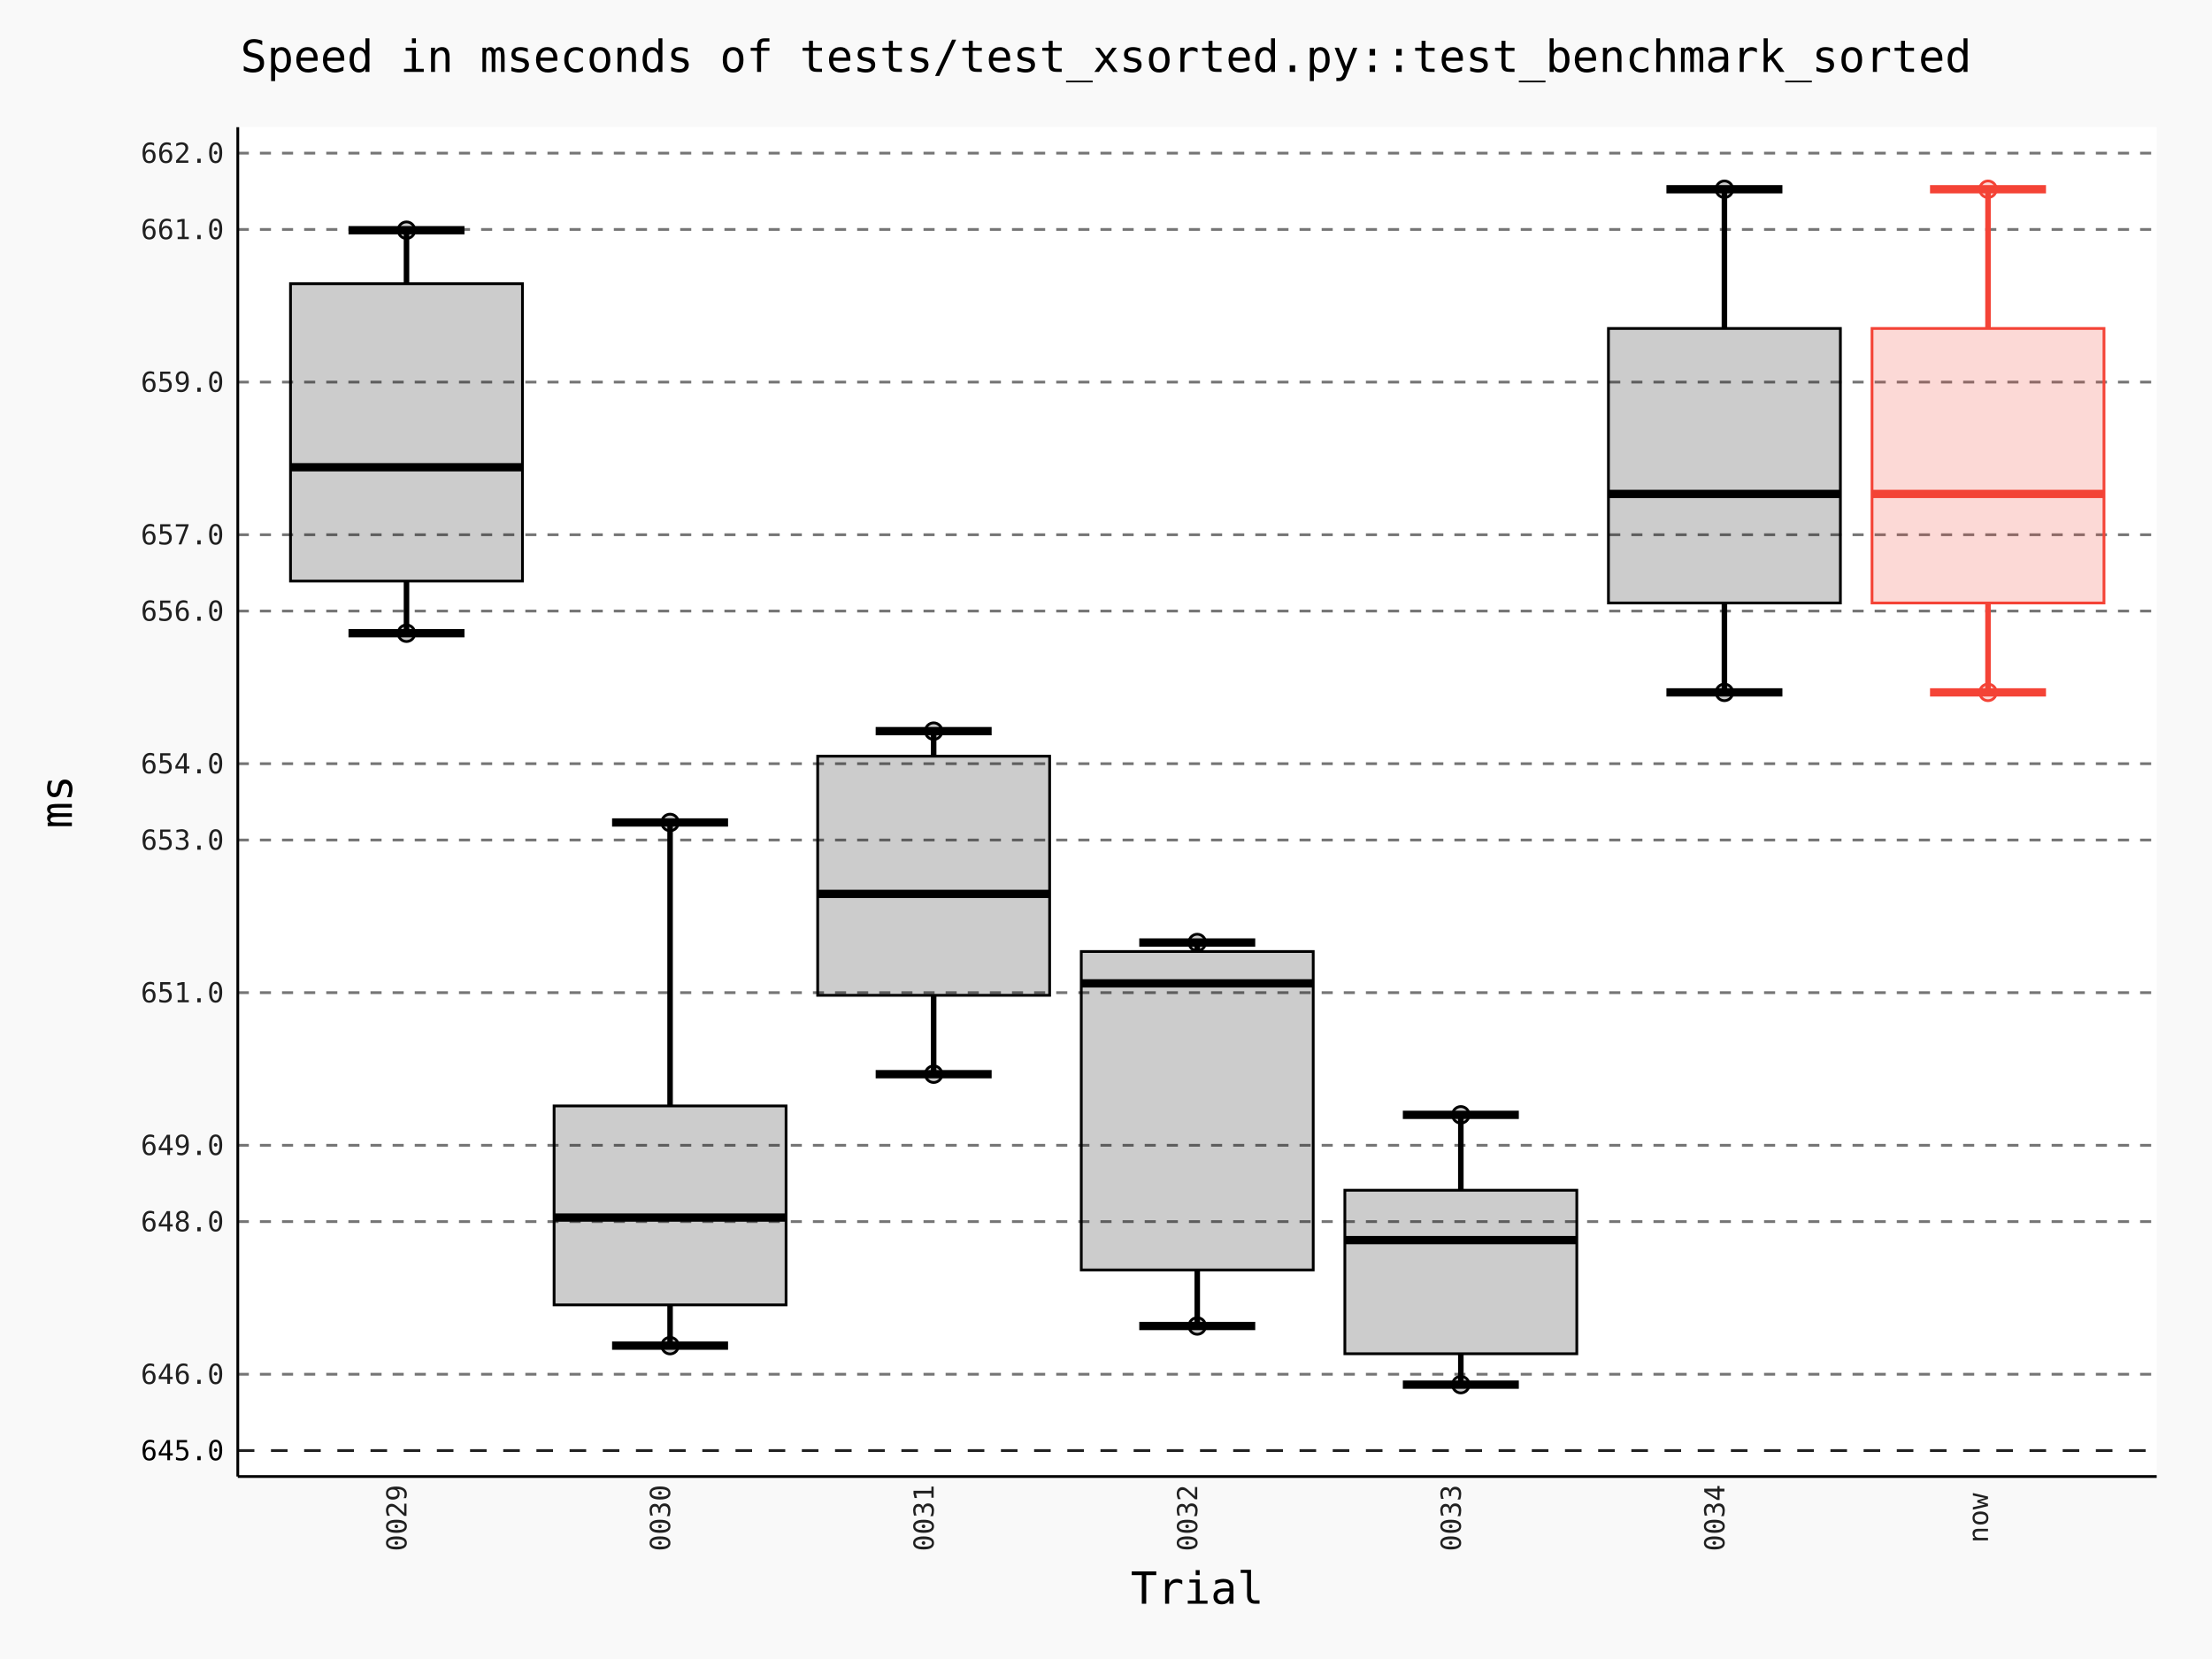
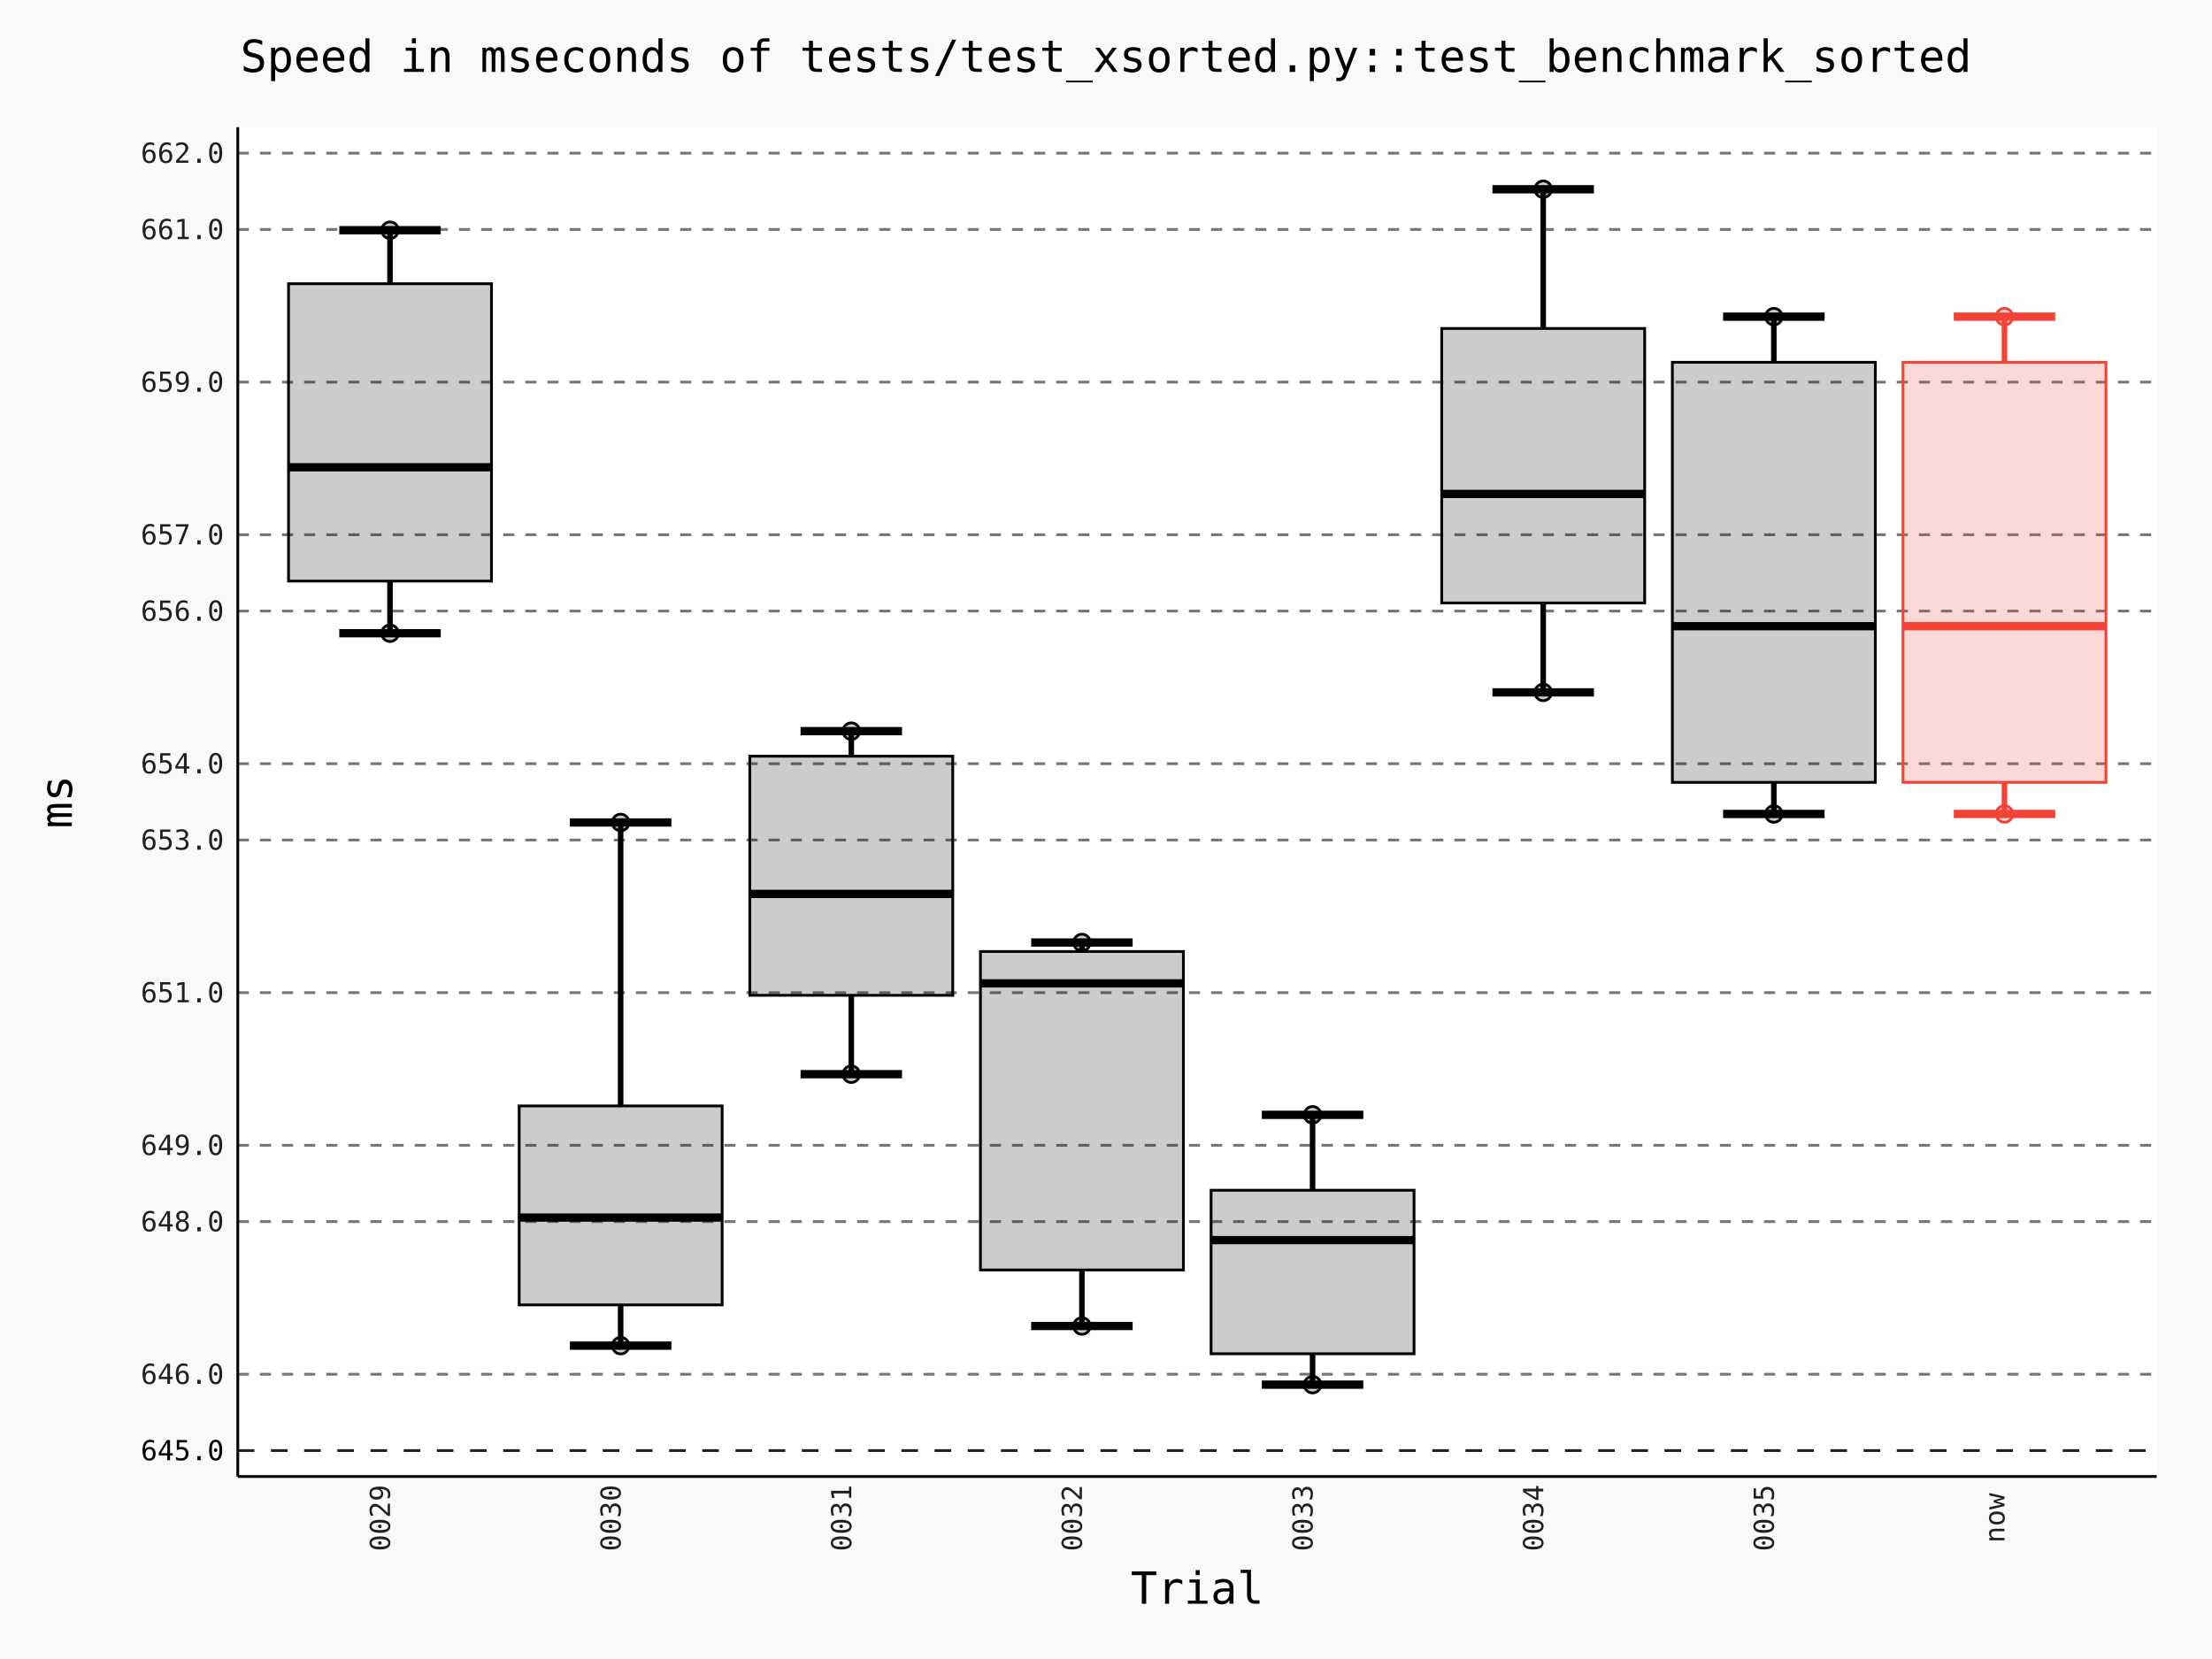
- <svg xmlns="http://www.w3.org/2000/svg" class="pygal-chart" id="chart-339f5dbf-b351-4ff3-ad0c-7bf2bdeac230" viewBox="0 0 800 600">
+ <svg xmlns="http://www.w3.org/2000/svg" class="pygal-chart" id="chart-b8a32f6a-bc6c-455d-8161-74cf282fad74" viewBox="0 0 800 600">
  <defs>
-     <style type="text/css">#chart-339f5dbf-b351-4ff3-ad0c-7bf2bdeac230{-webkit-user-select:none;-webkit-font-smoothing:antialiased;font-family:Consolas,"Deja Vu Sans Mono","Bitstream Vera Sans Mono","Courier New",monospace}#chart-339f5dbf-b351-4ff3-ad0c-7bf2bdeac230 .title{font-family:Consolas,"Deja Vu Sans Mono","Bitstream Vera Sans Mono","Courier New",monospace;font-size:16px}#chart-339f5dbf-b351-4ff3-ad0c-7bf2bdeac230 .legends .legend text{font-family:Consolas,"Deja Vu Sans Mono","Bitstream Vera Sans Mono","Courier New",monospace;font-size:14px}#chart-339f5dbf-b351-4ff3-ad0c-7bf2bdeac230 .axis text{font-family:Consolas,"Deja Vu Sans Mono","Bitstream Vera Sans Mono","Courier New",monospace;font-size:10px}#chart-339f5dbf-b351-4ff3-ad0c-7bf2bdeac230 .axis text.major{font-family:Consolas,"Deja Vu Sans Mono","Bitstream Vera Sans Mono","Courier New",monospace;font-size:10px}#chart-339f5dbf-b351-4ff3-ad0c-7bf2bdeac230 .series text{font-family:Consolas,"Deja Vu Sans Mono","Bitstream Vera Sans Mono","Courier New",monospace;font-size:8px}#chart-339f5dbf-b351-4ff3-ad0c-7bf2bdeac230 .tooltip{font-family:Consolas,"Deja Vu Sans Mono","Bitstream Vera Sans Mono","Courier New",monospace;font-size:14px}#chart-339f5dbf-b351-4ff3-ad0c-7bf2bdeac230 text.no_data{font-family:Consolas,"Deja Vu Sans Mono","Bitstream Vera Sans Mono","Courier New",monospace;font-size:64px}
- #chart-339f5dbf-b351-4ff3-ad0c-7bf2bdeac230{background-color:rgba(249,249,249,1)}#chart-339f5dbf-b351-4ff3-ad0c-7bf2bdeac230 path,#chart-339f5dbf-b351-4ff3-ad0c-7bf2bdeac230 line,#chart-339f5dbf-b351-4ff3-ad0c-7bf2bdeac230 rect,#chart-339f5dbf-b351-4ff3-ad0c-7bf2bdeac230 circle{-webkit-transition:150ms;-moz-transition:150ms;transition:150ms}#chart-339f5dbf-b351-4ff3-ad0c-7bf2bdeac230 .graph &gt; .background{fill:rgba(249,249,249,1)}#chart-339f5dbf-b351-4ff3-ad0c-7bf2bdeac230 .plot &gt; .background{fill:rgba(255,255,255,1)}#chart-339f5dbf-b351-4ff3-ad0c-7bf2bdeac230 .graph{fill:rgba(0,0,0,.87)}#chart-339f5dbf-b351-4ff3-ad0c-7bf2bdeac230 text.no_data{fill:rgba(0,0,0,1)}#chart-339f5dbf-b351-4ff3-ad0c-7bf2bdeac230 .title{fill:rgba(0,0,0,1)}#chart-339f5dbf-b351-4ff3-ad0c-7bf2bdeac230 .legends .legend text{fill:rgba(0,0,0,.87)}#chart-339f5dbf-b351-4ff3-ad0c-7bf2bdeac230 .legends .legend:hover text{fill:rgba(0,0,0,1)}#chart-339f5dbf-b351-4ff3-ad0c-7bf2bdeac230 .axis .line{stroke:rgba(0,0,0,1)}#chart-339f5dbf-b351-4ff3-ad0c-7bf2bdeac230 .axis .guide.line{stroke:rgba(0,0,0,.54)}#chart-339f5dbf-b351-4ff3-ad0c-7bf2bdeac230 .axis .major.line{stroke:rgba(0,0,0,.87)}#chart-339f5dbf-b351-4ff3-ad0c-7bf2bdeac230 .axis text.major{fill:rgba(0,0,0,1)}#chart-339f5dbf-b351-4ff3-ad0c-7bf2bdeac230 .axis.y .guides:hover .guide.line,#chart-339f5dbf-b351-4ff3-ad0c-7bf2bdeac230 .line-graph .axis.x .guides:hover .guide.line,#chart-339f5dbf-b351-4ff3-ad0c-7bf2bdeac230 .stackedline-graph .axis.x .guides:hover .guide.line,#chart-339f5dbf-b351-4ff3-ad0c-7bf2bdeac230 .xy-graph .axis.x .guides:hover .guide.line{stroke:rgba(0,0,0,1)}#chart-339f5dbf-b351-4ff3-ad0c-7bf2bdeac230 .axis .guides:hover text{fill:rgba(0,0,0,1)}#chart-339f5dbf-b351-4ff3-ad0c-7bf2bdeac230 .reactive{fill-opacity:.7}#chart-339f5dbf-b351-4ff3-ad0c-7bf2bdeac230 .reactive.active,#chart-339f5dbf-b351-4ff3-ad0c-7bf2bdeac230 .active .reactive{fill-opacity:.8;stroke-width:4}#chart-339f5dbf-b351-4ff3-ad0c-7bf2bdeac230 .series text{fill:rgba(0,0,0,1)}#chart-339f5dbf-b351-4ff3-ad0c-7bf2bdeac230 .tooltip rect{fill:rgba(255,255,255,1);stroke:rgba(0,0,0,1);-webkit-transition:opacity 150ms;-moz-transition:opacity 150ms;transition:opacity 150ms}#chart-339f5dbf-b351-4ff3-ad0c-7bf2bdeac230 .tooltip .label{fill:rgba(0,0,0,.87)}#chart-339f5dbf-b351-4ff3-ad0c-7bf2bdeac230 .tooltip .label{fill:rgba(0,0,0,.87)}#chart-339f5dbf-b351-4ff3-ad0c-7bf2bdeac230 .tooltip .legend{font-size:.8em;fill:rgba(0,0,0,.54)}#chart-339f5dbf-b351-4ff3-ad0c-7bf2bdeac230 .tooltip .x_label{font-size:.6em;fill:rgba(0,0,0,1)}#chart-339f5dbf-b351-4ff3-ad0c-7bf2bdeac230 .tooltip .value{font-size:1.5em}#chart-339f5dbf-b351-4ff3-ad0c-7bf2bdeac230 .map-element{fill:rgba(0,0,0,.87);stroke:rgba(0,0,0,.54) !important;opacity:.9;stroke-width:3;-webkit-transition:opacity 150ms;-moz-transition:opacity 150ms;transition:opacity 150ms}#chart-339f5dbf-b351-4ff3-ad0c-7bf2bdeac230 .map-element:hover{opacity:1;stroke-width:10}#chart-339f5dbf-b351-4ff3-ad0c-7bf2bdeac230 .color-0,#chart-339f5dbf-b351-4ff3-ad0c-7bf2bdeac230 .color-0 a:visited{stroke:#000000;fill:#000000}#chart-339f5dbf-b351-4ff3-ad0c-7bf2bdeac230 .color-1,#chart-339f5dbf-b351-4ff3-ad0c-7bf2bdeac230 .color-1 a:visited{stroke:#000000;fill:#000000}#chart-339f5dbf-b351-4ff3-ad0c-7bf2bdeac230 .color-2,#chart-339f5dbf-b351-4ff3-ad0c-7bf2bdeac230 .color-2 a:visited{stroke:#000000;fill:#000000}#chart-339f5dbf-b351-4ff3-ad0c-7bf2bdeac230 .color-3,#chart-339f5dbf-b351-4ff3-ad0c-7bf2bdeac230 .color-3 a:visited{stroke:#000000;fill:#000000}#chart-339f5dbf-b351-4ff3-ad0c-7bf2bdeac230 .color-4,#chart-339f5dbf-b351-4ff3-ad0c-7bf2bdeac230 .color-4 a:visited{stroke:#000000;fill:#000000}#chart-339f5dbf-b351-4ff3-ad0c-7bf2bdeac230 .color-5,#chart-339f5dbf-b351-4ff3-ad0c-7bf2bdeac230 .color-5 a:visited{stroke:#000000;fill:#000000}#chart-339f5dbf-b351-4ff3-ad0c-7bf2bdeac230 .color-6,#chart-339f5dbf-b351-4ff3-ad0c-7bf2bdeac230 .color-6 a:visited{stroke:#F44336;fill:#F44336}#chart-339f5dbf-b351-4ff3-ad0c-7bf2bdeac230 .text-overlay .color-0 text{fill:white}#chart-339f5dbf-b351-4ff3-ad0c-7bf2bdeac230 .text-overlay .color-1 text{fill:white}#chart-339f5dbf-b351-4ff3-ad0c-7bf2bdeac230 .text-overlay .color-2 text{fill:white}#chart-339f5dbf-b351-4ff3-ad0c-7bf2bdeac230 .text-overlay .color-3 text{fill:white}#chart-339f5dbf-b351-4ff3-ad0c-7bf2bdeac230 .text-overlay .color-4 text{fill:white}#chart-339f5dbf-b351-4ff3-ad0c-7bf2bdeac230 .text-overlay .color-5 text{fill:white}#chart-339f5dbf-b351-4ff3-ad0c-7bf2bdeac230 .text-overlay .color-6 text{fill:black}
- #chart-339f5dbf-b351-4ff3-ad0c-7bf2bdeac230 text.no_data{text-anchor:middle}#chart-339f5dbf-b351-4ff3-ad0c-7bf2bdeac230 .guide.line{fill-opacity:0}#chart-339f5dbf-b351-4ff3-ad0c-7bf2bdeac230 .centered{text-anchor:middle}#chart-339f5dbf-b351-4ff3-ad0c-7bf2bdeac230 .title{text-anchor:middle}#chart-339f5dbf-b351-4ff3-ad0c-7bf2bdeac230 .legends .legend text{fill-opacity:1}#chart-339f5dbf-b351-4ff3-ad0c-7bf2bdeac230 .axis.x text{text-anchor:middle}#chart-339f5dbf-b351-4ff3-ad0c-7bf2bdeac230 .axis.x:not(.web) text[transform]{text-anchor:start}#chart-339f5dbf-b351-4ff3-ad0c-7bf2bdeac230 .axis.y text{text-anchor:end}#chart-339f5dbf-b351-4ff3-ad0c-7bf2bdeac230 .axis.y2 text{text-anchor:start}#chart-339f5dbf-b351-4ff3-ad0c-7bf2bdeac230 .axis .guide.line{stroke-dasharray:4,4}#chart-339f5dbf-b351-4ff3-ad0c-7bf2bdeac230 .axis .major.guide.line{stroke-dasharray:6,6}#chart-339f5dbf-b351-4ff3-ad0c-7bf2bdeac230 .horizontal .axis.y .guide.line,#chart-339f5dbf-b351-4ff3-ad0c-7bf2bdeac230 .horizontal .axis.y2 .guide.line,#chart-339f5dbf-b351-4ff3-ad0c-7bf2bdeac230 .vertical .axis.x .guide.line{opacity:0}#chart-339f5dbf-b351-4ff3-ad0c-7bf2bdeac230 .horizontal .axis.always_show .guide.line,#chart-339f5dbf-b351-4ff3-ad0c-7bf2bdeac230 .vertical .axis.always_show .guide.line{opacity:1 !important}#chart-339f5dbf-b351-4ff3-ad0c-7bf2bdeac230 .axis.y .guides:hover .guide.line,#chart-339f5dbf-b351-4ff3-ad0c-7bf2bdeac230 .axis.y2 .guides:hover .guide.line,#chart-339f5dbf-b351-4ff3-ad0c-7bf2bdeac230 .axis.x .guides:hover .guide.line{opacity:1}#chart-339f5dbf-b351-4ff3-ad0c-7bf2bdeac230 .axis .guides:hover text{opacity:1}#chart-339f5dbf-b351-4ff3-ad0c-7bf2bdeac230 .nofill{fill:none}#chart-339f5dbf-b351-4ff3-ad0c-7bf2bdeac230 .subtle-fill{fill-opacity:.2}#chart-339f5dbf-b351-4ff3-ad0c-7bf2bdeac230 .dot{stroke-width:1px;fill-opacity:1}#chart-339f5dbf-b351-4ff3-ad0c-7bf2bdeac230 .dot.active{stroke-width:5px}#chart-339f5dbf-b351-4ff3-ad0c-7bf2bdeac230 .dot.negative{fill:transparent}#chart-339f5dbf-b351-4ff3-ad0c-7bf2bdeac230 text,#chart-339f5dbf-b351-4ff3-ad0c-7bf2bdeac230 tspan{stroke:none !important}#chart-339f5dbf-b351-4ff3-ad0c-7bf2bdeac230 .series text.active{opacity:1}#chart-339f5dbf-b351-4ff3-ad0c-7bf2bdeac230 .tooltip rect{fill-opacity:.95;stroke-width:.5}#chart-339f5dbf-b351-4ff3-ad0c-7bf2bdeac230 .tooltip text{fill-opacity:1}
+     <style type="text/css">#chart-b8a32f6a-bc6c-455d-8161-74cf282fad74{-webkit-user-select:none;-webkit-font-smoothing:antialiased;font-family:Consolas,"Deja Vu Sans Mono","Bitstream Vera Sans Mono","Courier New",monospace}#chart-b8a32f6a-bc6c-455d-8161-74cf282fad74 .title{font-family:Consolas,"Deja Vu Sans Mono","Bitstream Vera Sans Mono","Courier New",monospace;font-size:16px}#chart-b8a32f6a-bc6c-455d-8161-74cf282fad74 .legends .legend text{font-family:Consolas,"Deja Vu Sans Mono","Bitstream Vera Sans Mono","Courier New",monospace;font-size:14px}#chart-b8a32f6a-bc6c-455d-8161-74cf282fad74 .axis text{font-family:Consolas,"Deja Vu Sans Mono","Bitstream Vera Sans Mono","Courier New",monospace;font-size:10px}#chart-b8a32f6a-bc6c-455d-8161-74cf282fad74 .axis text.major{font-family:Consolas,"Deja Vu Sans Mono","Bitstream Vera Sans Mono","Courier New",monospace;font-size:10px}#chart-b8a32f6a-bc6c-455d-8161-74cf282fad74 .series text{font-family:Consolas,"Deja Vu Sans Mono","Bitstream Vera Sans Mono","Courier New",monospace;font-size:8px}#chart-b8a32f6a-bc6c-455d-8161-74cf282fad74 .tooltip{font-family:Consolas,"Deja Vu Sans Mono","Bitstream Vera Sans Mono","Courier New",monospace;font-size:14px}#chart-b8a32f6a-bc6c-455d-8161-74cf282fad74 text.no_data{font-family:Consolas,"Deja Vu Sans Mono","Bitstream Vera Sans Mono","Courier New",monospace;font-size:64px}
+ #chart-b8a32f6a-bc6c-455d-8161-74cf282fad74{background-color:rgba(249,249,249,1)}#chart-b8a32f6a-bc6c-455d-8161-74cf282fad74 path,#chart-b8a32f6a-bc6c-455d-8161-74cf282fad74 line,#chart-b8a32f6a-bc6c-455d-8161-74cf282fad74 rect,#chart-b8a32f6a-bc6c-455d-8161-74cf282fad74 circle{-webkit-transition:150ms;-moz-transition:150ms;transition:150ms}#chart-b8a32f6a-bc6c-455d-8161-74cf282fad74 .graph &gt; .background{fill:rgba(249,249,249,1)}#chart-b8a32f6a-bc6c-455d-8161-74cf282fad74 .plot &gt; .background{fill:rgba(255,255,255,1)}#chart-b8a32f6a-bc6c-455d-8161-74cf282fad74 .graph{fill:rgba(0,0,0,.87)}#chart-b8a32f6a-bc6c-455d-8161-74cf282fad74 text.no_data{fill:rgba(0,0,0,1)}#chart-b8a32f6a-bc6c-455d-8161-74cf282fad74 .title{fill:rgba(0,0,0,1)}#chart-b8a32f6a-bc6c-455d-8161-74cf282fad74 .legends .legend text{fill:rgba(0,0,0,.87)}#chart-b8a32f6a-bc6c-455d-8161-74cf282fad74 .legends .legend:hover text{fill:rgba(0,0,0,1)}#chart-b8a32f6a-bc6c-455d-8161-74cf282fad74 .axis .line{stroke:rgba(0,0,0,1)}#chart-b8a32f6a-bc6c-455d-8161-74cf282fad74 .axis .guide.line{stroke:rgba(0,0,0,.54)}#chart-b8a32f6a-bc6c-455d-8161-74cf282fad74 .axis .major.line{stroke:rgba(0,0,0,.87)}#chart-b8a32f6a-bc6c-455d-8161-74cf282fad74 .axis text.major{fill:rgba(0,0,0,1)}#chart-b8a32f6a-bc6c-455d-8161-74cf282fad74 .axis.y .guides:hover .guide.line,#chart-b8a32f6a-bc6c-455d-8161-74cf282fad74 .line-graph .axis.x .guides:hover .guide.line,#chart-b8a32f6a-bc6c-455d-8161-74cf282fad74 .stackedline-graph .axis.x .guides:hover .guide.line,#chart-b8a32f6a-bc6c-455d-8161-74cf282fad74 .xy-graph .axis.x .guides:hover .guide.line{stroke:rgba(0,0,0,1)}#chart-b8a32f6a-bc6c-455d-8161-74cf282fad74 .axis .guides:hover text{fill:rgba(0,0,0,1)}#chart-b8a32f6a-bc6c-455d-8161-74cf282fad74 .reactive{fill-opacity:.7}#chart-b8a32f6a-bc6c-455d-8161-74cf282fad74 .reactive.active,#chart-b8a32f6a-bc6c-455d-8161-74cf282fad74 .active .reactive{fill-opacity:.8;stroke-width:4}#chart-b8a32f6a-bc6c-455d-8161-74cf282fad74 .series text{fill:rgba(0,0,0,1)}#chart-b8a32f6a-bc6c-455d-8161-74cf282fad74 .tooltip rect{fill:rgba(255,255,255,1);stroke:rgba(0,0,0,1);-webkit-transition:opacity 150ms;-moz-transition:opacity 150ms;transition:opacity 150ms}#chart-b8a32f6a-bc6c-455d-8161-74cf282fad74 .tooltip .label{fill:rgba(0,0,0,.87)}#chart-b8a32f6a-bc6c-455d-8161-74cf282fad74 .tooltip .label{fill:rgba(0,0,0,.87)}#chart-b8a32f6a-bc6c-455d-8161-74cf282fad74 .tooltip .legend{font-size:.8em;fill:rgba(0,0,0,.54)}#chart-b8a32f6a-bc6c-455d-8161-74cf282fad74 .tooltip .x_label{font-size:.6em;fill:rgba(0,0,0,1)}#chart-b8a32f6a-bc6c-455d-8161-74cf282fad74 .tooltip .value{font-size:1.5em}#chart-b8a32f6a-bc6c-455d-8161-74cf282fad74 .map-element{fill:rgba(0,0,0,.87);stroke:rgba(0,0,0,.54) !important;opacity:.9;stroke-width:3;-webkit-transition:opacity 150ms;-moz-transition:opacity 150ms;transition:opacity 150ms}#chart-b8a32f6a-bc6c-455d-8161-74cf282fad74 .map-element:hover{opacity:1;stroke-width:10}#chart-b8a32f6a-bc6c-455d-8161-74cf282fad74 .color-0,#chart-b8a32f6a-bc6c-455d-8161-74cf282fad74 .color-0 a:visited{stroke:#000000;fill:#000000}#chart-b8a32f6a-bc6c-455d-8161-74cf282fad74 .color-1,#chart-b8a32f6a-bc6c-455d-8161-74cf282fad74 .color-1 a:visited{stroke:#000000;fill:#000000}#chart-b8a32f6a-bc6c-455d-8161-74cf282fad74 .color-2,#chart-b8a32f6a-bc6c-455d-8161-74cf282fad74 .color-2 a:visited{stroke:#000000;fill:#000000}#chart-b8a32f6a-bc6c-455d-8161-74cf282fad74 .color-3,#chart-b8a32f6a-bc6c-455d-8161-74cf282fad74 .color-3 a:visited{stroke:#000000;fill:#000000}#chart-b8a32f6a-bc6c-455d-8161-74cf282fad74 .color-4,#chart-b8a32f6a-bc6c-455d-8161-74cf282fad74 .color-4 a:visited{stroke:#000000;fill:#000000}#chart-b8a32f6a-bc6c-455d-8161-74cf282fad74 .color-5,#chart-b8a32f6a-bc6c-455d-8161-74cf282fad74 .color-5 a:visited{stroke:#000000;fill:#000000}#chart-b8a32f6a-bc6c-455d-8161-74cf282fad74 .color-6,#chart-b8a32f6a-bc6c-455d-8161-74cf282fad74 .color-6 a:visited{stroke:#000000;fill:#000000}#chart-b8a32f6a-bc6c-455d-8161-74cf282fad74 .color-7,#chart-b8a32f6a-bc6c-455d-8161-74cf282fad74 .color-7 a:visited{stroke:#F44336;fill:#F44336}#chart-b8a32f6a-bc6c-455d-8161-74cf282fad74 .text-overlay .color-0 text{fill:white}#chart-b8a32f6a-bc6c-455d-8161-74cf282fad74 .text-overlay .color-1 text{fill:white}#chart-b8a32f6a-bc6c-455d-8161-74cf282fad74 .text-overlay .color-2 text{fill:white}#chart-b8a32f6a-bc6c-455d-8161-74cf282fad74 .text-overlay .color-3 text{fill:white}#chart-b8a32f6a-bc6c-455d-8161-74cf282fad74 .text-overlay .color-4 text{fill:white}#chart-b8a32f6a-bc6c-455d-8161-74cf282fad74 .text-overlay .color-5 text{fill:white}#chart-b8a32f6a-bc6c-455d-8161-74cf282fad74 .text-overlay .color-6 text{fill:white}#chart-b8a32f6a-bc6c-455d-8161-74cf282fad74 .text-overlay .color-7 text{fill:black}
+ #chart-b8a32f6a-bc6c-455d-8161-74cf282fad74 text.no_data{text-anchor:middle}#chart-b8a32f6a-bc6c-455d-8161-74cf282fad74 .guide.line{fill-opacity:0}#chart-b8a32f6a-bc6c-455d-8161-74cf282fad74 .centered{text-anchor:middle}#chart-b8a32f6a-bc6c-455d-8161-74cf282fad74 .title{text-anchor:middle}#chart-b8a32f6a-bc6c-455d-8161-74cf282fad74 .legends .legend text{fill-opacity:1}#chart-b8a32f6a-bc6c-455d-8161-74cf282fad74 .axis.x text{text-anchor:middle}#chart-b8a32f6a-bc6c-455d-8161-74cf282fad74 .axis.x:not(.web) text[transform]{text-anchor:start}#chart-b8a32f6a-bc6c-455d-8161-74cf282fad74 .axis.y text{text-anchor:end}#chart-b8a32f6a-bc6c-455d-8161-74cf282fad74 .axis.y2 text{text-anchor:start}#chart-b8a32f6a-bc6c-455d-8161-74cf282fad74 .axis .guide.line{stroke-dasharray:4,4}#chart-b8a32f6a-bc6c-455d-8161-74cf282fad74 .axis .major.guide.line{stroke-dasharray:6,6}#chart-b8a32f6a-bc6c-455d-8161-74cf282fad74 .horizontal .axis.y .guide.line,#chart-b8a32f6a-bc6c-455d-8161-74cf282fad74 .horizontal .axis.y2 .guide.line,#chart-b8a32f6a-bc6c-455d-8161-74cf282fad74 .vertical .axis.x .guide.line{opacity:0}#chart-b8a32f6a-bc6c-455d-8161-74cf282fad74 .horizontal .axis.always_show .guide.line,#chart-b8a32f6a-bc6c-455d-8161-74cf282fad74 .vertical .axis.always_show .guide.line{opacity:1 !important}#chart-b8a32f6a-bc6c-455d-8161-74cf282fad74 .axis.y .guides:hover .guide.line,#chart-b8a32f6a-bc6c-455d-8161-74cf282fad74 .axis.y2 .guides:hover .guide.line,#chart-b8a32f6a-bc6c-455d-8161-74cf282fad74 .axis.x .guides:hover .guide.line{opacity:1}#chart-b8a32f6a-bc6c-455d-8161-74cf282fad74 .axis .guides:hover text{opacity:1}#chart-b8a32f6a-bc6c-455d-8161-74cf282fad74 .nofill{fill:none}#chart-b8a32f6a-bc6c-455d-8161-74cf282fad74 .subtle-fill{fill-opacity:.2}#chart-b8a32f6a-bc6c-455d-8161-74cf282fad74 .dot{stroke-width:1px;fill-opacity:1}#chart-b8a32f6a-bc6c-455d-8161-74cf282fad74 .dot.active{stroke-width:5px}#chart-b8a32f6a-bc6c-455d-8161-74cf282fad74 .dot.negative{fill:transparent}#chart-b8a32f6a-bc6c-455d-8161-74cf282fad74 text,#chart-b8a32f6a-bc6c-455d-8161-74cf282fad74 tspan{stroke:none !important}#chart-b8a32f6a-bc6c-455d-8161-74cf282fad74 .series text.active{opacity:1}#chart-b8a32f6a-bc6c-455d-8161-74cf282fad74 .tooltip rect{fill-opacity:.95;stroke-width:.5}#chart-b8a32f6a-bc6c-455d-8161-74cf282fad74 .tooltip text{fill-opacity:1}
.axis.x text{text-anchor:middle !important}.tooltip .value{font-size:1em !important}</style>
  </defs>
  <g class="graph plot-graph vertical">
    <rect class="background" height="600" width="800" x="0" y="0" />
    <g class="plot" transform="translate(86, 46)">
      <rect class="background" height="488" width="694.0" x="0" y="0" />
      <g class="axis y">
        <path class="line" d="M0 488 h694" />
        <g class="guides">
          <path class="major guide line" d="M0 478.615 h694" />
          <text class="major" x="-5" y="482.115">645.0</text>
        </g>
        <g class="guides">
          <path class="guide line" d="M0 451.014 h694" />
          <text class="" x="-5" y="454.514">646.0</text>
        </g>
        <g class="guides">
          <path class="guide line" d="M0 395.81 h694" />
          <text class="" x="-5" y="399.31">648.0</text>
        </g>
        <g class="guides">
          <path class="guide line" d="M0 368.208 h694" />
          <text class="" x="-5" y="371.708">649.0</text>
        </g>
        <g class="guides">
          <path class="guide line" d="M0 313.005 h694" />
          <text class="" x="-5" y="316.505">651.0</text>
        </g>
        <g class="guides">
          <path class="guide line" d="M0 257.801 h694" />
          <text class="" x="-5" y="261.301">653.0</text>
        </g>
        <g class="guides">
          <path class="guide line" d="M0 230.199 h694" />
          <text class="" x="-5" y="233.699">654.0</text>
        </g>
        <g class="guides">
          <path class="guide line" d="M0 174.995 h694" />
          <text class="" x="-5" y="178.495">656.0</text>
        </g>
        <g class="guides">
          <path class="guide line" d="M0 147.394 h694" />
          <text class="" x="-5" y="150.894">657.0</text>
        </g>
        <g class="guides">
          <path class="guide line" d="M0 92.19 h694" />
          <text class="" x="-5" y="95.69">659.0</text>
        </g>
        <g class="guides">
          <path class="guide line" d="M0 36.986 h694" />
          <text class="" x="-5" y="40.486">661.0</text>
        </g>
        <g class="guides">
          <path class="guide line" d="M0 9.385 h694" />
          <text class="" x="-5" y="12.885">662.0</text>
        </g>
      </g>
      <g class="axis x">
        <path class="line" d="M0 0 v488" />
        <g class="guides">
-           <path class="guide line" d="M61.011 0 v488" />
-           <text class="" transform="rotate(-90 61.01099 503)" x="61.011" y="503.0">0029</text>
-         </g>
-         <g class="guides">
-           <path class="guide line" d="M156.341 0 v488" />
-           <text class="" transform="rotate(-90 156.3407 503)" x="156.341" y="503.0">0030</text>
-         </g>
-         <g class="guides">
-           <path class="guide line" d="M251.67 0 v488" />
-           <text class="" transform="rotate(-90 251.6703 503)" x="251.67" y="503.0">0031</text>
-         </g>
-         <g class="guides">
-           <path class="guide line" d="M347 0 v488" />
-           <text class="" transform="rotate(-90 347 503)" x="347.0" y="503.0">0032</text>
-         </g>
-         <g class="guides">
-           <path class="guide line" d="M442.33 0 v488" />
-           <text class="" transform="rotate(-90 442.3297 503)" x="442.33" y="503.0">0033</text>
-         </g>
-         <g class="guides">
-           <path class="guide line" d="M537.659 0 v488" />
-           <text class="" transform="rotate(-90 537.6593 503)" x="537.659" y="503.0">0034</text>
-         </g>
-         <g class="guides">
-           <path class="guide line" d="M632.989 0 v488" />
-           <text class="" transform="rotate(-90 632.989 503)" x="632.989" y="503.0">now</text>
+           <path class="guide line" d="M55.053 0 v488" />
+           <text class="" transform="rotate(-90 55.05289 503)" x="55.053" y="503.0">0029</text>
+         </g>
+         <g class="guides">
+           <path class="guide line" d="M138.466 0 v488" />
+           <text class="" transform="rotate(-90 138.4663 503)" x="138.466" y="503.0">0030</text>
+         </g>
+         <g class="guides">
+           <path class="guide line" d="M221.88 0 v488" />
+           <text class="" transform="rotate(-90 221.8798 503)" x="221.88" y="503.0">0031</text>
+         </g>
+         <g class="guides">
+           <path class="guide line" d="M305.293 0 v488" />
+           <text class="" transform="rotate(-90 305.2933 503)" x="305.293" y="503.0">0032</text>
+         </g>
+         <g class="guides">
+           <path class="guide line" d="M388.707 0 v488" />
+           <text class="" transform="rotate(-90 388.7067 503)" x="388.707" y="503.0">0033</text>
+         </g>
+         <g class="guides">
+           <path class="guide line" d="M472.12 0 v488" />
+           <text class="" transform="rotate(-90 472.1202 503)" x="472.12" y="503.0">0034</text>
+         </g>
+         <g class="guides">
+           <path class="guide line" d="M555.534 0 v488" />
+           <text class="" transform="rotate(-90 555.5337 503)" x="555.534" y="503.0">0035</text>
+         </g>
+         <g class="guides">
+           <path class="guide line" d="M638.947 0 v488" />
+           <text class="" transform="rotate(-90 638.9471 503)" x="638.947" y="503.0">now</text>
        </g>
      </g>
      <g class="series serie-0 color-0">
        <g class="boxes">
          <g class="box">
-             <path class="reactive tooltip-trigger" d="M40.038 183.012 L81.984 183.012" stroke-width="3" />
-             <path class="reactive tooltip-trigger" d="M19.066 122.988 L102.956 122.988" stroke-width="3" />
-             <path class="reactive tooltip-trigger" d="M40.038 37.257 L81.984 37.257" stroke-width="3" />
-             <path class="reactive tooltip-trigger" d="M61.011 183.012 L61.011 164.158" stroke-width="2" />
-             <path class="reactive tooltip-trigger" d="M61.011 37.257 L61.011 56.614" stroke-width="2" />
-             <rect class="subtle-fill reactive tooltip-trigger" height="107.543" width="83.89" x="19.066" y="56.614" />
-             <circle class="subtle-fill reactive tooltip-trigger" cx="61.011" cy="183.012" r="3" />
-             <circle class="subtle-fill reactive tooltip-trigger" cx="61.011" cy="37.257" r="3" />
+             <path class="reactive tooltip-trigger" d="M36.702 183.012 L73.404 183.012" stroke-width="3" />
+             <path class="reactive tooltip-trigger" d="M18.351 122.988 L91.755 122.988" stroke-width="3" />
+             <path class="reactive tooltip-trigger" d="M36.702 37.257 L73.404 37.257" stroke-width="3" />
+             <path class="reactive tooltip-trigger" d="M55.053 183.012 L55.053 164.158" stroke-width="2" />
+             <path class="reactive tooltip-trigger" d="M55.053 37.257 L55.053 56.614" stroke-width="2" />
+             <rect class="subtle-fill reactive tooltip-trigger" height="107.543" width="73.404" x="18.351" y="56.614" />
+             <circle class="subtle-fill reactive tooltip-trigger" cx="55.053" cy="183.012" r="3" />
+             <circle class="subtle-fill reactive tooltip-trigger" cx="55.053" cy="37.257" r="3" />
          </g>
        </g>
      </g>
      <g class="series serie-1 color-1">
        <g class="boxes">
          <g class="box">
-             <path class="reactive tooltip-trigger" d="M135.368 440.669 L177.313 440.669" stroke-width="3" />
-             <path class="reactive tooltip-trigger" d="M114.396 394.349 L198.286 394.349" stroke-width="3" />
-             <path class="reactive tooltip-trigger" d="M135.368 251.456 L177.313 251.456" stroke-width="3" />
-             <path class="reactive tooltip-trigger" d="M156.341 440.669 L156.341 425.932" stroke-width="2" />
-             <path class="reactive tooltip-trigger" d="M156.341 251.456 L156.341 353.978" stroke-width="2" />
-             <rect class="subtle-fill reactive tooltip-trigger" height="71.954" width="83.89" x="114.396" y="353.978" />
-             <circle class="subtle-fill reactive tooltip-trigger" cx="156.341" cy="440.669" r="3" />
-             <circle class="subtle-fill reactive tooltip-trigger" cx="156.341" cy="251.456" r="3" />
+             <path class="reactive tooltip-trigger" d="M120.115 440.669 L156.817 440.669" stroke-width="3" />
+             <path class="reactive tooltip-trigger" d="M101.764 394.349 L175.168 394.349" stroke-width="3" />
+             <path class="reactive tooltip-trigger" d="M120.115 251.456 L156.817 251.456" stroke-width="3" />
+             <path class="reactive tooltip-trigger" d="M138.466 440.669 L138.466 425.932" stroke-width="2" />
+             <path class="reactive tooltip-trigger" d="M138.466 251.456 L138.466 353.978" stroke-width="2" />
+             <rect class="subtle-fill reactive tooltip-trigger" height="71.954" width="73.404" x="101.764" y="353.978" />
+             <circle class="subtle-fill reactive tooltip-trigger" cx="138.466" cy="440.669" r="3" />
+             <circle class="subtle-fill reactive tooltip-trigger" cx="138.466" cy="251.456" r="3" />
          </g>
        </g>
      </g>
      <g class="series serie-2 color-2">
        <g class="boxes">
          <g class="box">
-             <path class="reactive tooltip-trigger" d="M230.698 342.495 L272.643 342.495" stroke-width="3" />
-             <path class="reactive tooltip-trigger" d="M209.725 277.29 L293.615 277.29" stroke-width="3" />
-             <path class="reactive tooltip-trigger" d="M230.698 218.427 L272.643 218.427" stroke-width="3" />
-             <path class="reactive tooltip-trigger" d="M251.67 342.495 L251.67 313.968" stroke-width="2" />
-             <path class="reactive tooltip-trigger" d="M251.67 218.427 L251.67 227.493" stroke-width="2" />
-             <rect class="subtle-fill reactive tooltip-trigger" height="86.475" width="83.89" x="209.725" y="227.493" />
-             <circle class="subtle-fill reactive tooltip-trigger" cx="251.67" cy="342.495" r="3" />
-             <circle class="subtle-fill reactive tooltip-trigger" cx="251.67" cy="218.427" r="3" />
+             <path class="reactive tooltip-trigger" d="M203.529 342.495 L240.231 342.495" stroke-width="3" />
+             <path class="reactive tooltip-trigger" d="M185.178 277.29 L258.582 277.29" stroke-width="3" />
+             <path class="reactive tooltip-trigger" d="M203.529 218.427 L240.231 218.427" stroke-width="3" />
+             <path class="reactive tooltip-trigger" d="M221.88 342.495 L221.88 313.968" stroke-width="2" />
+             <path class="reactive tooltip-trigger" d="M221.88 218.427 L221.88 227.493" stroke-width="2" />
+             <rect class="subtle-fill reactive tooltip-trigger" height="86.475" width="73.404" x="185.178" y="227.493" />
+             <circle class="subtle-fill reactive tooltip-trigger" cx="221.88" cy="342.495" r="3" />
+             <circle class="subtle-fill reactive tooltip-trigger" cx="221.88" cy="218.427" r="3" />
          </g>
        </g>
      </g>
      <g class="series serie-3 color-3">
        <g class="boxes">
          <g class="box">
-             <path class="reactive tooltip-trigger" d="M326.027 433.565 L367.973 433.565" stroke-width="3" />
-             <path class="reactive tooltip-trigger" d="M305.055 309.648 L388.945 309.648" stroke-width="3" />
-             <path class="reactive tooltip-trigger" d="M326.027 294.87 L367.973 294.87" stroke-width="3" />
-             <path class="reactive tooltip-trigger" d="M347 433.565 L347 413.296" stroke-width="2" />
-             <path class="reactive tooltip-trigger" d="M347 294.87 L347 298.131" stroke-width="2" />
-             <rect class="subtle-fill reactive tooltip-trigger" height="115.165" width="83.89" x="305.055" y="298.131" />
-             <circle class="subtle-fill reactive tooltip-trigger" cx="347.0" cy="433.565" r="3" />
-             <circle class="subtle-fill reactive tooltip-trigger" cx="347.0" cy="294.87" r="3" />
+             <path class="reactive tooltip-trigger" d="M286.942 433.565 L323.644 433.565" stroke-width="3" />
+             <path class="reactive tooltip-trigger" d="M268.591 309.648 L341.995 309.648" stroke-width="3" />
+             <path class="reactive tooltip-trigger" d="M286.942 294.87 L323.644 294.87" stroke-width="3" />
+             <path class="reactive tooltip-trigger" d="M305.293 433.565 L305.293 413.296" stroke-width="2" />
+             <path class="reactive tooltip-trigger" d="M305.293 294.87 L305.293 298.131" stroke-width="2" />
+             <rect class="subtle-fill reactive tooltip-trigger" height="115.165" width="73.404" x="268.591" y="298.131" />
+             <circle class="subtle-fill reactive tooltip-trigger" cx="305.293" cy="433.565" r="3" />
+             <circle class="subtle-fill reactive tooltip-trigger" cx="305.293" cy="294.87" r="3" />
          </g>
        </g>
      </g>
      <g class="series serie-4 color-4">
        <g class="boxes">
          <g class="box">
-             <path class="reactive tooltip-trigger" d="M421.357 454.775 L463.302 454.775" stroke-width="3" />
-             <path class="reactive tooltip-trigger" d="M400.385 402.511 L484.275 402.511" stroke-width="3" />
-             <path class="reactive tooltip-trigger" d="M421.357 357.198 L463.302 357.198" stroke-width="3" />
-             <path class="reactive tooltip-trigger" d="M442.33 454.775 L442.33 443.601" stroke-width="2" />
-             <path class="reactive tooltip-trigger" d="M442.33 357.198 L442.33 384.467" stroke-width="2" />
-             <rect class="subtle-fill reactive tooltip-trigger" height="59.134" width="83.89" x="400.385" y="384.467" />
-             <circle class="subtle-fill reactive tooltip-trigger" cx="442.33" cy="454.775" r="3" />
-             <circle class="subtle-fill reactive tooltip-trigger" cx="442.33" cy="357.198" r="3" />
+             <path class="reactive tooltip-trigger" d="M370.356 454.775 L407.058 454.775" stroke-width="3" />
+             <path class="reactive tooltip-trigger" d="M352.005 402.511 L425.409 402.511" stroke-width="3" />
+             <path class="reactive tooltip-trigger" d="M370.356 357.198 L407.058 357.198" stroke-width="3" />
+             <path class="reactive tooltip-trigger" d="M388.707 454.775 L388.707 443.601" stroke-width="2" />
+             <path class="reactive tooltip-trigger" d="M388.707 357.198 L388.707 384.467" stroke-width="2" />
+             <rect class="subtle-fill reactive tooltip-trigger" height="59.134" width="73.404" x="352.005" y="384.467" />
+             <circle class="subtle-fill reactive tooltip-trigger" cx="388.707" cy="454.775" r="3" />
+             <circle class="subtle-fill reactive tooltip-trigger" cx="388.707" cy="357.198" r="3" />
          </g>
        </g>
      </g>
      <g class="series serie-5 color-5">
        <g class="boxes">
          <g class="box">
-             <path class="reactive tooltip-trigger" d="M516.687 204.409 L558.632 204.409" stroke-width="3" />
-             <path class="reactive tooltip-trigger" d="M495.714 132.638 L579.604 132.638" stroke-width="3" />
-             <path class="reactive tooltip-trigger" d="M516.687 22.445 L558.632 22.445" stroke-width="3" />
-             <path class="reactive tooltip-trigger" d="M537.659 204.409 L537.659 172.076" stroke-width="2" />
-             <path class="reactive tooltip-trigger" d="M537.659 22.445 L537.659 72.793" stroke-width="2" />
-             <rect class="subtle-fill reactive tooltip-trigger" height="99.283" width="83.89" x="495.714" y="72.793" />
-             <circle class="subtle-fill reactive tooltip-trigger" cx="537.659" cy="204.409" r="3" />
-             <circle class="subtle-fill reactive tooltip-trigger" cx="537.659" cy="22.445" r="3" />
+             <path class="reactive tooltip-trigger" d="M453.769 204.409 L490.471 204.409" stroke-width="3" />
+             <path class="reactive tooltip-trigger" d="M435.418 132.638 L508.822 132.638" stroke-width="3" />
+             <path class="reactive tooltip-trigger" d="M453.769 22.445 L490.471 22.445" stroke-width="3" />
+             <path class="reactive tooltip-trigger" d="M472.12 204.409 L472.12 172.076" stroke-width="2" />
+             <path class="reactive tooltip-trigger" d="M472.12 22.445 L472.12 72.793" stroke-width="2" />
+             <rect class="subtle-fill reactive tooltip-trigger" height="99.283" width="73.404" x="435.418" y="72.793" />
+             <circle class="subtle-fill reactive tooltip-trigger" cx="472.12" cy="204.409" r="3" />
+             <circle class="subtle-fill reactive tooltip-trigger" cx="472.12" cy="22.445" r="3" />
          </g>
        </g>
      </g>
      <g class="series serie-6 color-6">
        <g class="boxes">
          <g class="box">
-             <path class="reactive tooltip-trigger" d="M612.016 204.409 L653.962 204.409" stroke-width="3" />
-             <path class="reactive tooltip-trigger" d="M591.044 132.638 L674.934 132.638" stroke-width="3" />
-             <path class="reactive tooltip-trigger" d="M612.016 22.445 L653.962 22.445" stroke-width="3" />
-             <path class="reactive tooltip-trigger" d="M632.989 204.409 L632.989 172.076" stroke-width="2" />
-             <path class="reactive tooltip-trigger" d="M632.989 22.445 L632.989 72.793" stroke-width="2" />
-             <rect class="subtle-fill reactive tooltip-trigger" height="99.283" width="83.89" x="591.044" y="72.793" />
-             <circle class="subtle-fill reactive tooltip-trigger" cx="632.989" cy="204.409" r="3" />
-             <circle class="subtle-fill reactive tooltip-trigger" cx="632.989" cy="22.445" r="3" />
+             <path class="reactive tooltip-trigger" d="M537.183 248.381 L573.885 248.381" stroke-width="3" />
+             <path class="reactive tooltip-trigger" d="M518.832 180.474 L592.236 180.474" stroke-width="3" />
+             <path class="reactive tooltip-trigger" d="M537.183 68.525 L573.885 68.525" stroke-width="3" />
+             <path class="reactive tooltip-trigger" d="M555.534 248.381 L555.534 236.947" stroke-width="2" />
+             <path class="reactive tooltip-trigger" d="M555.534 68.525 L555.534 85.028" stroke-width="2" />
+             <rect class="subtle-fill reactive tooltip-trigger" height="151.918" width="73.404" x="518.832" y="85.028" />
+             <circle class="subtle-fill reactive tooltip-trigger" cx="555.534" cy="248.381" r="3" />
+             <circle class="subtle-fill reactive tooltip-trigger" cx="555.534" cy="68.525" r="3" />
+           </g>
+         </g>
+       </g>
+       <g class="series serie-7 color-7">
+         <g class="boxes">
+           <g class="box">
+             <path class="reactive tooltip-trigger" d="M620.596 248.381 L657.298 248.381" stroke-width="3" />
+             <path class="reactive tooltip-trigger" d="M602.245 180.474 L675.649 180.474" stroke-width="3" />
+             <path class="reactive tooltip-trigger" d="M620.596 68.525 L657.298 68.525" stroke-width="3" />
+             <path class="reactive tooltip-trigger" d="M638.947 248.381 L638.947 236.947" stroke-width="2" />
+             <path class="reactive tooltip-trigger" d="M638.947 68.525 L638.947 85.028" stroke-width="2" />
+             <rect class="subtle-fill reactive tooltip-trigger" height="151.918" width="73.404" x="602.245" y="85.028" />
+             <circle class="subtle-fill reactive tooltip-trigger" cx="638.947" cy="248.381" r="3" />
+             <circle class="subtle-fill reactive tooltip-trigger" cx="638.947" cy="68.525" r="3" />
          </g>
        </g>
      </g>
    </g>
    <g class="titles">
      <text class="title plot_title" x="400.0" y="26">Speed in mseconds of tests/test_xsorted.py::test_benchmark_sorted</text>
      <text class="title" x="433.0" y="580">Trial</text>
      <text class="title" transform="rotate(-90 0 290)" x="0" y="316.0">ms</text>
    </g>
    <g class="plot overlay" transform="translate(86, 46)">
      <g class="series serie-0 color-0" />
      <g class="series serie-1 color-1" />
      <g class="series serie-2 color-2" />
      <g class="series serie-3 color-3" />
      <g class="series serie-4 color-4" />
      <g class="series serie-5 color-5" />
      <g class="series serie-6 color-6" />
+       <g class="series serie-7 color-7" />
    </g>
    <g class="plot text-overlay" transform="translate(86, 46)">
      <g class="series serie-0 color-0" />
      <g class="series serie-1 color-1" />
      <g class="series serie-2 color-2" />
      <g class="series serie-3 color-3" />
      <g class="series serie-4 color-4" />
      <g class="series serie-5 color-5" />
      <g class="series serie-6 color-6" />
+       <g class="series serie-7 color-7" />
    </g>
    <g class="plot tooltip-overlay" transform="translate(86, 46)">
      <g class="tooltip" style="opacity: 0" transform="translate(0 0)">
        <rect class="tooltip-box" height="0" rx="0" ry="0" width="0" />
        <g class="text" />
      </g>
    </g>
  </g>
</svg>
